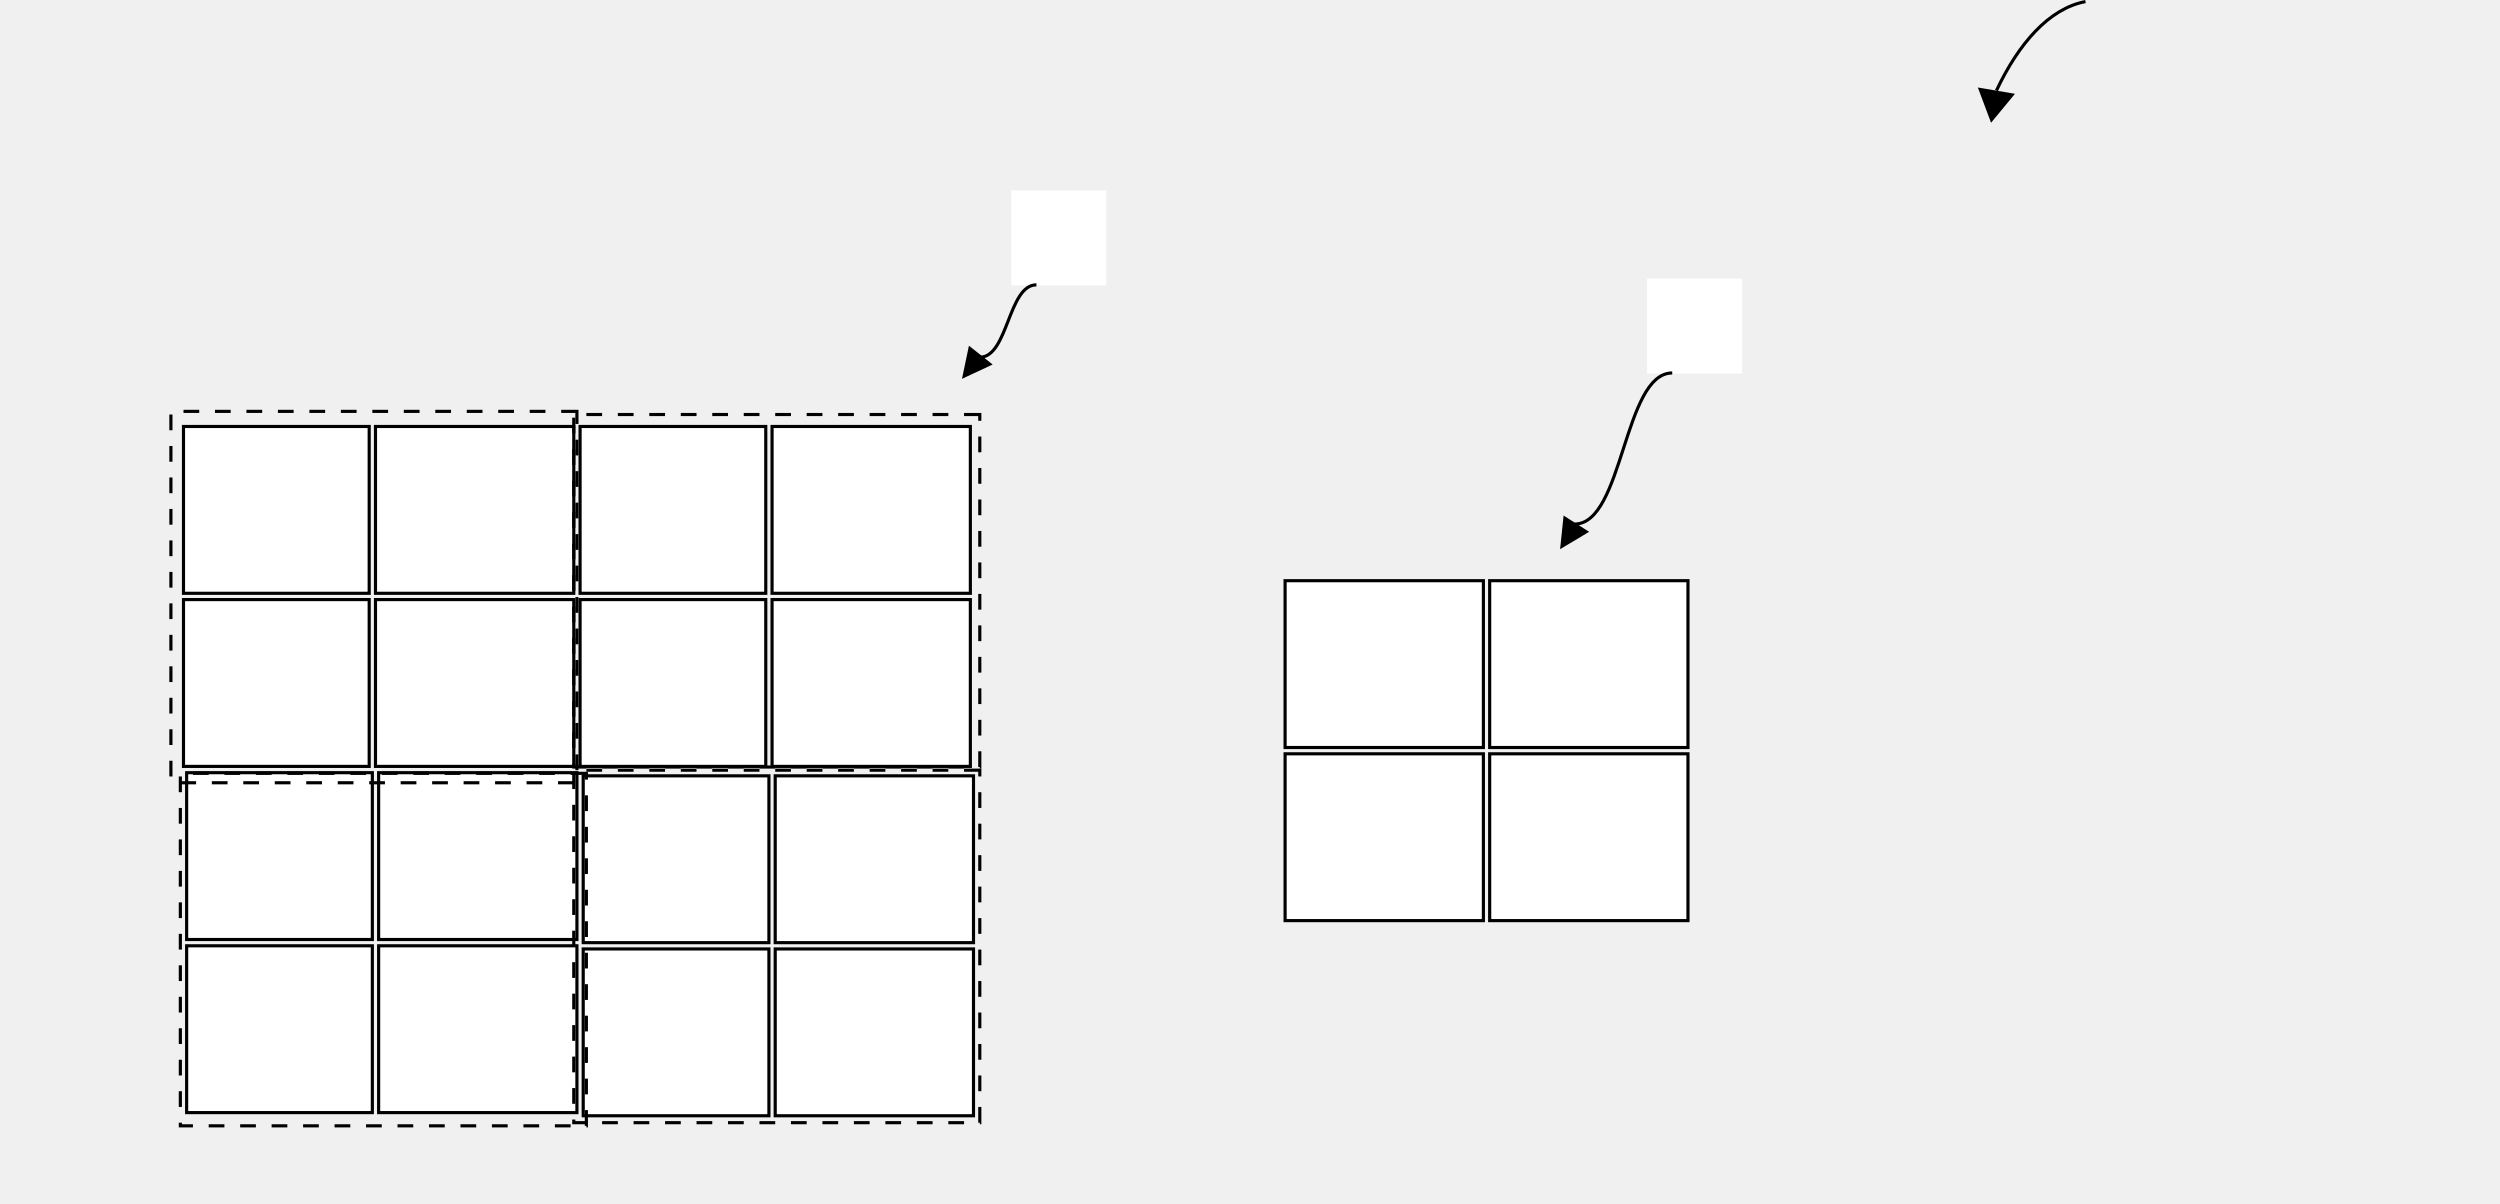
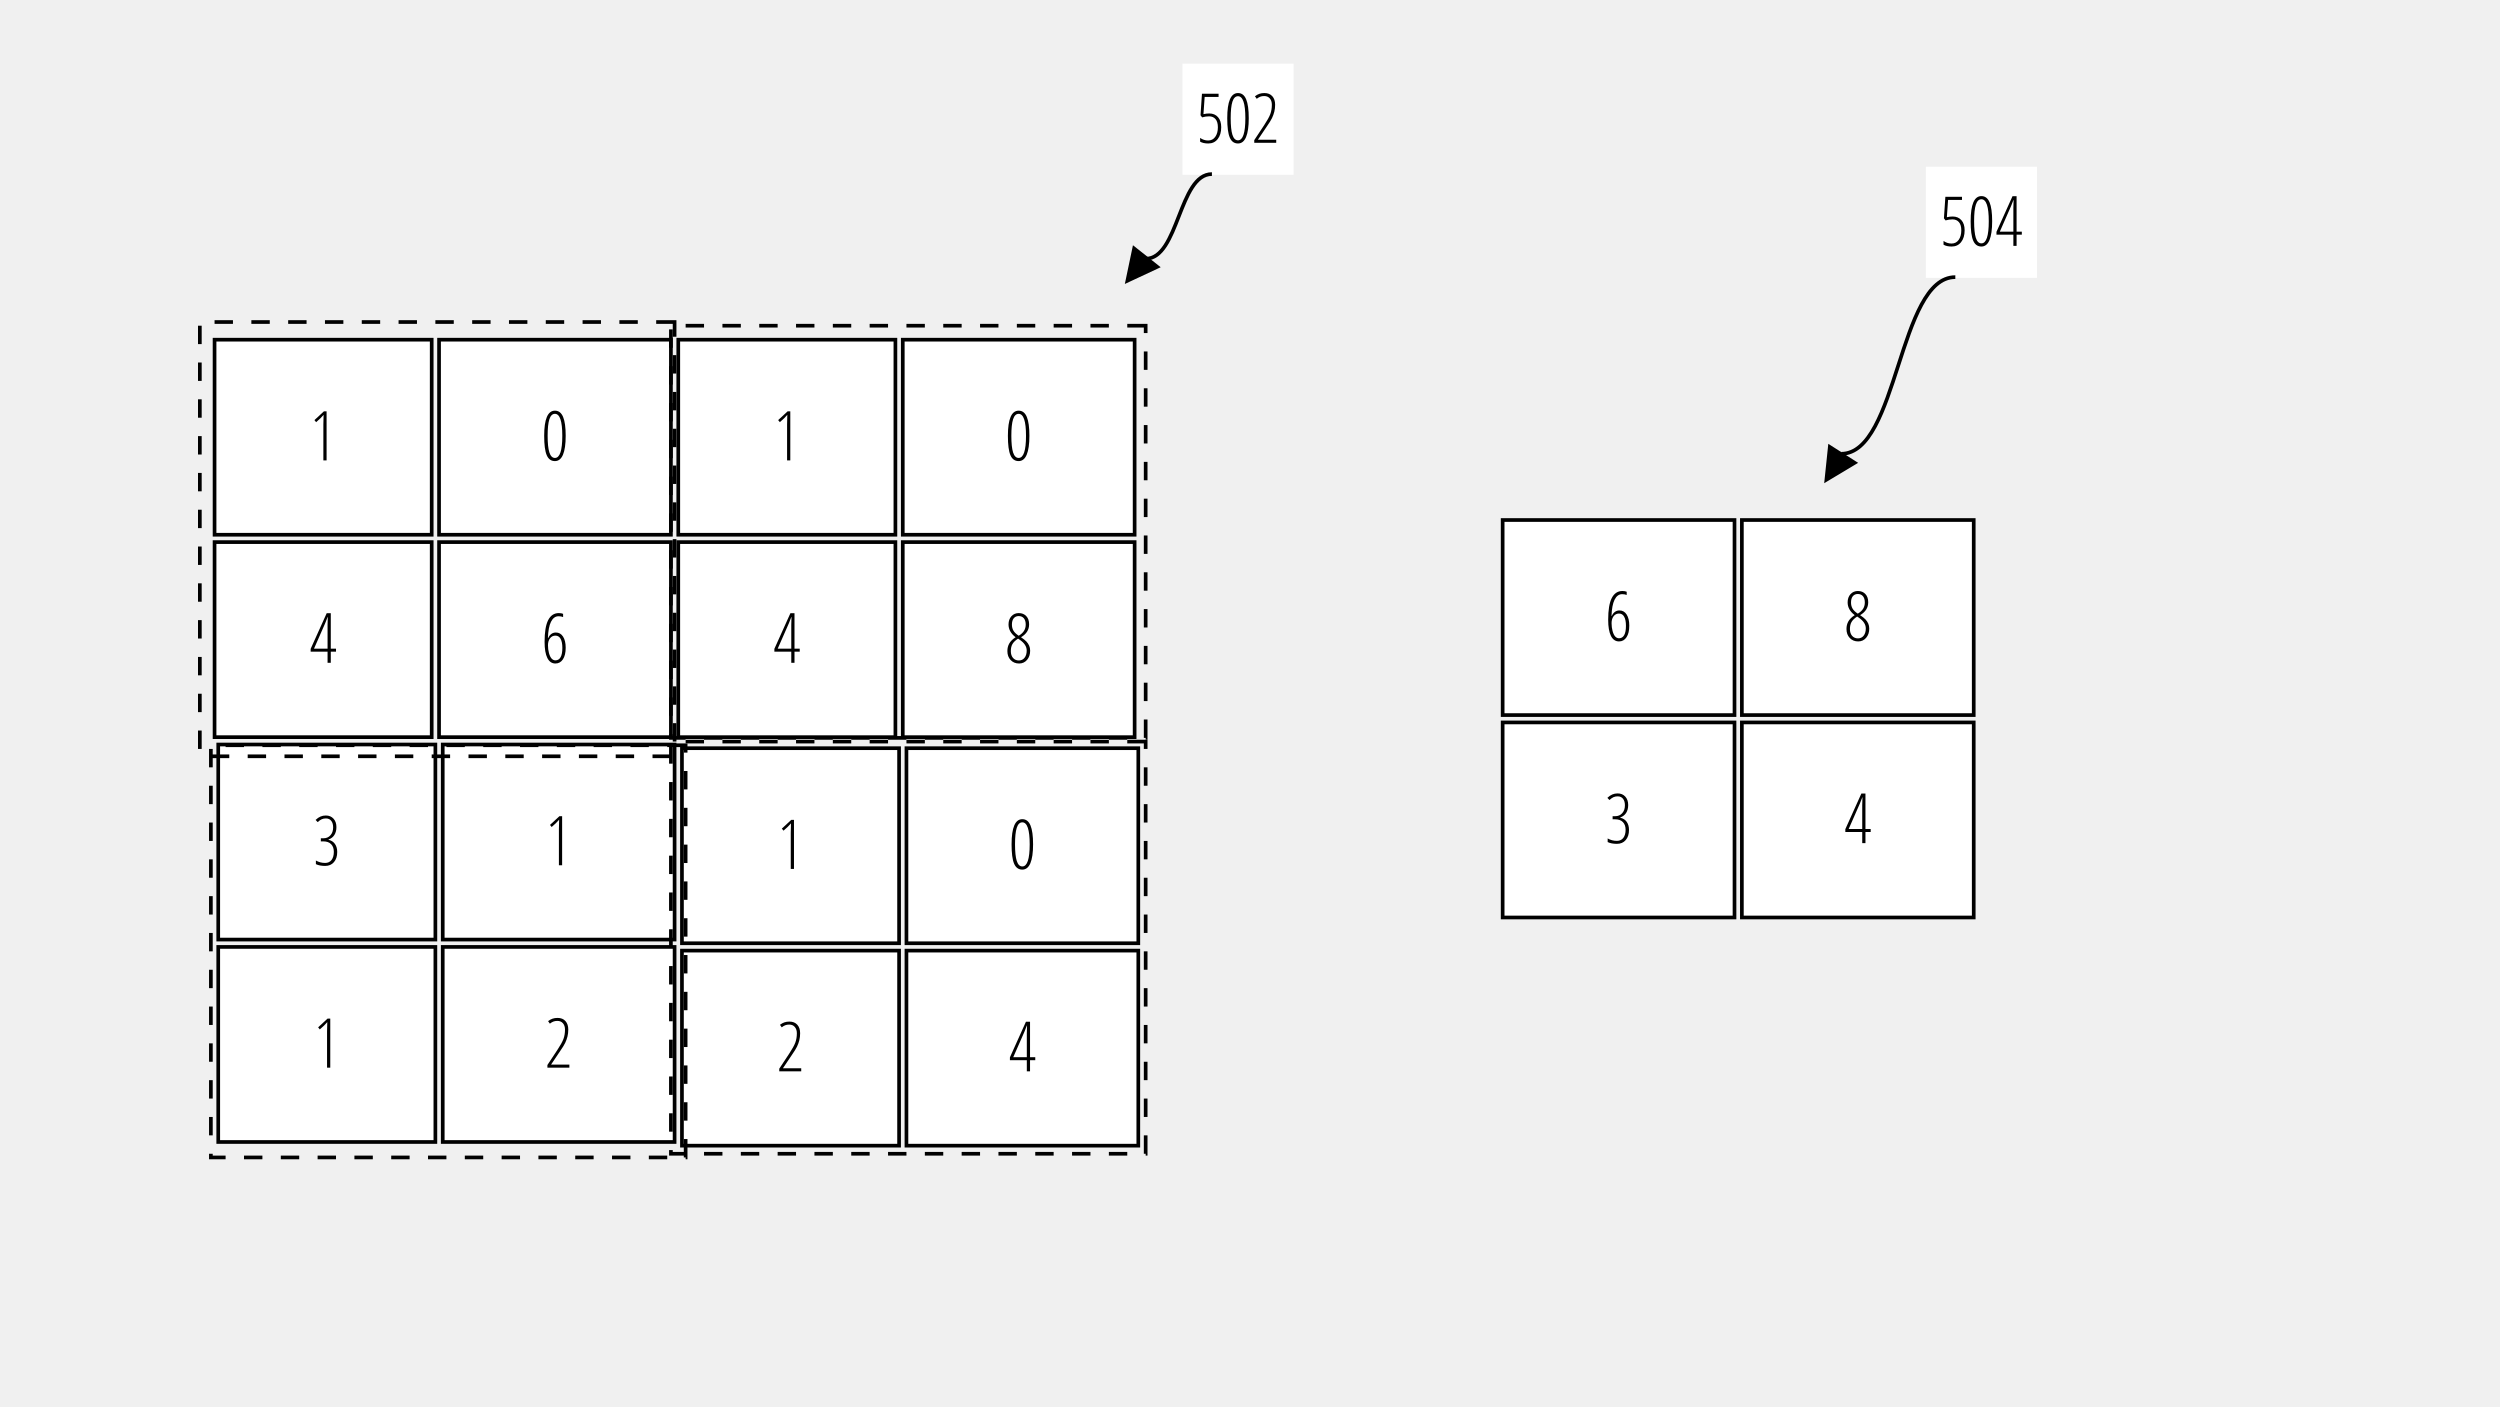
- <svg xmlns="http://www.w3.org/2000/svg" version="1.1" width="794.3" height="382.3" viewBox="125.7 24.5 794.3 382.3">
+ <svg xmlns="http://www.w3.org/2000/svg" version="1.1" width="679.3" height="382.3" viewBox="125.7 67.7 679.3 382.3">
  <g>
-     <g transform="translate(760,25)">
-       <polygon fill="#000000" points="0,0 4.2,11.2 11.8,2" transform="translate(-5.9,27.3)" />
-       <rect fill="none" width="1" height="1" transform="translate(33.3,-0.5)" />
-       <g>
-         <g>
-           <rect x="0" y="0" width="28.3" height="28.3" opacity="0" />
-           <path fill="none" stroke="#000000" stroke-width="1" d="M28.3,0C16.7,2.2,7,13.4,0,28.3" />
-         </g>
-       </g>
-       <rect stroke="none" stroke-width="0" fill="#FFFFFF" x="0" y="0" width="0" height="0" />
-       <path stroke="#000000" fill="none" />
-       <rect stroke-width="0" fill="none" width="1" height="1" transform="translate(33.3,-0.5)" />
-       <path stroke="#000000" fill="none" transform="translate(33.3,-0.5)" />
-     </g>
    <g transform="translate(184,160)">
      <g>
        <g>
          <path d="M59,0H0v53h59V0L59,0z" stroke="#000000" stroke-dasharray="none" fill="#FFFFFF" />
          <rect x="2.6" y="2.4" width="53.8" height="48.2" fill="none" />
          <circle fill="none" cx="29.5" cy="0" r="0.1" />
          <circle fill="none" cx="44.1" cy="0" r="0.1" />
          <circle fill="none" cx="59" cy="13.4" r="0.1" />
          <circle fill="none" cx="59" cy="26.5" r="0.1" />
          <circle fill="none" cx="59" cy="39.6" r="0.1" />
          <circle fill="none" cx="44.1" cy="53" r="0.1" />
          <circle fill="none" cx="29.5" cy="53" r="0.1" />
          <circle fill="none" cx="14.9" cy="53" r="0.1" />
          <circle fill="none" cx="0" cy="39.6" r="0.1" />
          <circle fill="none" cx="0" cy="26.5" r="0.1" />
          <circle fill="none" cx="0" cy="13.4" r="0.1" />
          <circle fill="none" cx="14.9" cy="0" r="0.1" />
        </g>
      </g>
      <rect stroke="none" stroke-width="0" fill="#FFFFFF" x="0" y="0" width="0" height="0" transform="translate(58.9,26.4)" />
      <path stroke="#000000" fill="none" d="" />
+       <text font-family="OpenSansCondensedLight" font-size="14pt" fill="black" transform="translate(58.9,26.4)" />
      <rect stroke-width="0" fill="none" width="53.8" height="48.2" transform="translate(2.6,2.4)" />
+       <text font-family="OpenSansCondensedLight" font-size="14pt" fill="black" transform="translate(2.6,2.4)" text-anchor="middle">
+         <tspan x="26.9" y="30.4">1</tspan>
+       </text>
      <path stroke="#000000" fill="none" transform="translate(2.6,2.4)" d="M 0 0" />
    </g>
    <g transform="translate(245,160)">
      <g>
        <g>
          <path d="M63,0H0v53h63V0L63,0z" stroke="#000000" stroke-dasharray="none" fill="#FFFFFF" />
          <rect x="2.8" y="2.4" width="57.5" height="48.2" fill="none" />
          <circle fill="none" cx="31.5" cy="0" r="0.1" />
          <circle fill="none" cx="47.1" cy="0" r="0.1" />
          <circle fill="none" cx="63" cy="13.4" r="0.1" />
          <circle fill="none" cx="63" cy="26.5" r="0.1" />
          <circle fill="none" cx="63" cy="39.6" r="0.1" />
          <circle fill="none" cx="47.1" cy="53" r="0.1" />
          <circle fill="none" cx="31.5" cy="53" r="0.1" />
          <circle fill="none" cx="15.9" cy="53" r="0.1" />
          <circle fill="none" cx="0" cy="39.6" r="0.1" />
          <circle fill="none" cx="0" cy="26.5" r="0.1" />
          <circle fill="none" cx="0" cy="13.4" r="0.1" />
          <circle fill="none" cx="15.9" cy="0" r="0.1" />
        </g>
      </g>
      <rect stroke="none" stroke-width="0" fill="#FFFFFF" x="0" y="0" width="0" height="0" transform="translate(62.9,26.4)" />
      <path stroke="#000000" fill="none" d="" />
-       <rect stroke-width="0" fill="none" width="57.5" height="48.2" transform="translate(2.8,2.4)" />
+       <text font-family="OpenSansCondensedLight" font-size="14pt" fill="black" transform="translate(62.9,26.4)" />
+       <rect stroke-width="0" fill="none" width="57.5" height="48.2" transform="translate(2.8,2.4)" />
+       <text font-family="OpenSansCondensedLight" font-size="14pt" fill="black" transform="translate(2.8,2.4)" text-anchor="middle">
+         <tspan x="28.7" y="30.4">0</tspan>
+       </text>
      <path stroke="#000000" fill="none" transform="translate(2.8,2.4)" d="M 0 0" />
    </g>
    <g transform="translate(184,215)">
      <g>
        <g>
          <path d="M59,0H0v53h59V0L59,0z" stroke="#000000" stroke-dasharray="none" fill="#FFFFFF" />
          <rect x="2.6" y="2.4" width="53.8" height="48.2" fill="none" />
          <circle fill="none" cx="29.5" cy="0" r="0.1" />
          <circle fill="none" cx="44.1" cy="0" r="0.1" />
          <circle fill="none" cx="59" cy="13.4" r="0.1" />
          <circle fill="none" cx="59" cy="26.5" r="0.1" />
          <circle fill="none" cx="59" cy="39.6" r="0.1" />
          <circle fill="none" cx="44.1" cy="53" r="0.1" />
          <circle fill="none" cx="29.5" cy="53" r="0.1" />
          <circle fill="none" cx="14.9" cy="53" r="0.1" />
          <circle fill="none" cx="0" cy="39.6" r="0.1" />
          <circle fill="none" cx="0" cy="26.5" r="0.1" />
          <circle fill="none" cx="0" cy="13.4" r="0.1" />
          <circle fill="none" cx="14.9" cy="0" r="0.1" />
        </g>
      </g>
      <rect stroke="none" stroke-width="0" fill="#FFFFFF" x="0" y="0" width="0" height="0" transform="translate(58.9,26.4)" />
      <path stroke="#000000" fill="none" d="" />
+       <text font-family="OpenSansCondensedLight" font-size="14pt" fill="black" transform="translate(58.9,26.4)" />
      <rect stroke-width="0" fill="none" width="53.8" height="48.2" transform="translate(2.6,2.4)" />
+       <text font-family="OpenSansCondensedLight" font-size="14pt" fill="black" transform="translate(2.6,2.4)" text-anchor="middle">
+         <tspan x="26.9" y="30.4">4</tspan>
+       </text>
      <path stroke="#000000" fill="none" transform="translate(2.6,2.4)" d="M 0 0" />
    </g>
    <g transform="translate(310,160)">
      <g>
        <g>
          <path d="M59,0H0v53h59V0L59,0z" stroke="#000000" stroke-dasharray="none" fill="#FFFFFF" />
          <rect x="2.6" y="2.4" width="53.8" height="48.2" fill="none" />
          <circle fill="none" cx="29.5" cy="0" r="0.1" />
          <circle fill="none" cx="44.1" cy="0" r="0.1" />
          <circle fill="none" cx="59" cy="13.4" r="0.1" />
          <circle fill="none" cx="59" cy="26.5" r="0.1" />
          <circle fill="none" cx="59" cy="39.6" r="0.1" />
          <circle fill="none" cx="44.1" cy="53" r="0.1" />
          <circle fill="none" cx="29.5" cy="53" r="0.1" />
          <circle fill="none" cx="14.9" cy="53" r="0.1" />
          <circle fill="none" cx="0" cy="39.6" r="0.1" />
          <circle fill="none" cx="0" cy="26.5" r="0.1" />
          <circle fill="none" cx="0" cy="13.4" r="0.1" />
          <circle fill="none" cx="14.9" cy="0" r="0.1" />
        </g>
      </g>
      <rect stroke="none" stroke-width="0" fill="#FFFFFF" x="0" y="0" width="0" height="0" transform="translate(58.9,26.4)" />
      <path stroke="#000000" fill="none" d="" />
+       <text font-family="OpenSansCondensedLight" font-size="14pt" fill="black" transform="translate(58.9,26.4)" />
      <rect stroke-width="0" fill="none" width="53.8" height="48.2" transform="translate(2.6,2.4)" />
+       <text font-family="OpenSansCondensedLight" font-size="14pt" fill="black" transform="translate(2.6,2.4)" text-anchor="middle">
+         <tspan x="26.9" y="30.4">1</tspan>
+       </text>
      <path stroke="#000000" fill="none" transform="translate(2.6,2.4)" d="M 0 0" />
    </g>
    <g transform="translate(185,270)">
      <g>
        <g>
          <path d="M59,0H0v53h59V0L59,0z" stroke="#000000" stroke-dasharray="none" fill="#FFFFFF" />
          <rect x="2.6" y="2.4" width="53.8" height="48.2" fill="none" />
          <circle fill="none" cx="29.5" cy="0" r="0.1" />
          <circle fill="none" cx="44.1" cy="0" r="0.1" />
          <circle fill="none" cx="59" cy="13.4" r="0.1" />
          <circle fill="none" cx="59" cy="26.5" r="0.1" />
          <circle fill="none" cx="59" cy="39.6" r="0.1" />
          <circle fill="none" cx="44.1" cy="53" r="0.1" />
          <circle fill="none" cx="29.5" cy="53" r="0.1" />
          <circle fill="none" cx="14.9" cy="53" r="0.1" />
          <circle fill="none" cx="0" cy="39.6" r="0.1" />
          <circle fill="none" cx="0" cy="26.5" r="0.1" />
          <circle fill="none" cx="0" cy="13.4" r="0.1" />
          <circle fill="none" cx="14.9" cy="0" r="0.1" />
        </g>
      </g>
      <rect stroke="none" stroke-width="0" fill="#FFFFFF" x="0" y="0" width="0" height="0" transform="translate(58.9,26.4)" />
      <path stroke="#000000" fill="none" d="" />
+       <text font-family="OpenSansCondensedLight" font-size="14pt" fill="black" transform="translate(58.9,26.4)" />
      <rect stroke-width="0" fill="none" width="53.8" height="48.2" transform="translate(2.6,2.4)" />
+       <text font-family="OpenSansCondensedLight" font-size="14pt" fill="black" transform="translate(2.6,2.4)" text-anchor="middle">
+         <tspan x="26.9" y="30.4">3</tspan>
+       </text>
      <path stroke="#000000" fill="none" transform="translate(2.6,2.4)" d="M 0 0" />
    </g>
    <g transform="translate(311,271)">
      <g>
        <g>
          <path d="M59,0H0v53h59V0L59,0z" stroke="#000000" stroke-dasharray="none" fill="#FFFFFF" />
          <rect x="2.6" y="2.4" width="53.8" height="48.2" fill="none" />
          <circle fill="none" cx="29.5" cy="0" r="0.1" />
          <circle fill="none" cx="44.1" cy="0" r="0.1" />
          <circle fill="none" cx="59" cy="13.4" r="0.1" />
          <circle fill="none" cx="59" cy="26.5" r="0.1" />
          <circle fill="none" cx="59" cy="39.6" r="0.1" />
          <circle fill="none" cx="44.1" cy="53" r="0.1" />
          <circle fill="none" cx="29.5" cy="53" r="0.1" />
          <circle fill="none" cx="14.9" cy="53" r="0.1" />
          <circle fill="none" cx="0" cy="39.6" r="0.1" />
          <circle fill="none" cx="0" cy="26.5" r="0.1" />
          <circle fill="none" cx="0" cy="13.4" r="0.1" />
          <circle fill="none" cx="14.9" cy="0" r="0.1" />
        </g>
      </g>
      <rect stroke="none" stroke-width="0" fill="#FFFFFF" x="0" y="0" width="0" height="0" transform="translate(58.9,26.4)" />
      <path stroke="#000000" fill="none" d="" />
+       <text font-family="OpenSansCondensedLight" font-size="14pt" fill="black" transform="translate(58.9,26.4)" />
      <rect stroke-width="0" fill="none" width="53.8" height="48.2" transform="translate(2.6,2.4)" />
+       <text font-family="OpenSansCondensedLight" font-size="14pt" fill="black" transform="translate(2.6,2.4)" text-anchor="middle">
+         <tspan x="26.9" y="30.4">1</tspan>
+       </text>
      <path stroke="#000000" fill="none" transform="translate(2.6,2.4)" d="M 0 0" />
    </g>
    <g transform="translate(245,215)">
      <g>
        <g>
          <path d="M63,0H0v53h63V0L63,0z" stroke="#000000" stroke-dasharray="none" fill="#FFFFFF" />
          <rect x="2.8" y="2.4" width="57.5" height="48.2" fill="none" />
          <circle fill="none" cx="31.5" cy="0" r="0.1" />
          <circle fill="none" cx="47.1" cy="0" r="0.1" />
          <circle fill="none" cx="63" cy="13.4" r="0.1" />
          <circle fill="none" cx="63" cy="26.5" r="0.1" />
          <circle fill="none" cx="63" cy="39.6" r="0.1" />
          <circle fill="none" cx="47.1" cy="53" r="0.1" />
          <circle fill="none" cx="31.5" cy="53" r="0.1" />
          <circle fill="none" cx="15.9" cy="53" r="0.1" />
          <circle fill="none" cx="0" cy="39.6" r="0.1" />
          <circle fill="none" cx="0" cy="26.5" r="0.1" />
          <circle fill="none" cx="0" cy="13.4" r="0.1" />
          <circle fill="none" cx="15.9" cy="0" r="0.1" />
        </g>
      </g>
      <rect stroke="none" stroke-width="0" fill="#FFFFFF" x="0" y="0" width="0" height="0" transform="translate(62.9,26.4)" />
      <path stroke="#000000" fill="none" d="" />
-       <rect stroke-width="0" fill="none" width="57.5" height="48.2" transform="translate(2.8,2.4)" />
+       <text font-family="OpenSansCondensedLight" font-size="14pt" fill="black" transform="translate(62.9,26.4)" />
+       <rect stroke-width="0" fill="none" width="57.5" height="48.2" transform="translate(2.8,2.4)" />
+       <text font-family="OpenSansCondensedLight" font-size="14pt" fill="black" transform="translate(2.8,2.4)" text-anchor="middle">
+         <tspan x="28.7" y="30.4">6</tspan>
+       </text>
      <path stroke="#000000" fill="none" transform="translate(2.8,2.4)" d="M 0 0" />
    </g>
    <g transform="translate(310,215)">
      <g>
        <g>
          <path d="M59,0H0v53h59V0L59,0z" stroke="#000000" stroke-dasharray="none" fill="#FFFFFF" />
          <rect x="2.6" y="2.4" width="53.8" height="48.2" fill="none" />
          <circle fill="none" cx="29.5" cy="0" r="0.1" />
          <circle fill="none" cx="44.1" cy="0" r="0.1" />
          <circle fill="none" cx="59" cy="13.4" r="0.1" />
          <circle fill="none" cx="59" cy="26.5" r="0.1" />
          <circle fill="none" cx="59" cy="39.6" r="0.1" />
          <circle fill="none" cx="44.1" cy="53" r="0.1" />
          <circle fill="none" cx="29.5" cy="53" r="0.1" />
          <circle fill="none" cx="14.9" cy="53" r="0.1" />
          <circle fill="none" cx="0" cy="39.6" r="0.1" />
          <circle fill="none" cx="0" cy="26.5" r="0.1" />
          <circle fill="none" cx="0" cy="13.4" r="0.1" />
          <circle fill="none" cx="14.9" cy="0" r="0.1" />
        </g>
      </g>
      <rect stroke="none" stroke-width="0" fill="#FFFFFF" x="0" y="0" width="0" height="0" transform="translate(58.9,26.4)" />
      <path stroke="#000000" fill="none" d="" />
+       <text font-family="OpenSansCondensedLight" font-size="14pt" fill="black" transform="translate(58.9,26.4)" />
      <rect stroke-width="0" fill="none" width="53.8" height="48.2" transform="translate(2.6,2.4)" />
+       <text font-family="OpenSansCondensedLight" font-size="14pt" fill="black" transform="translate(2.6,2.4)" text-anchor="middle">
+         <tspan x="26.9" y="30.4">4</tspan>
+       </text>
      <path stroke="#000000" fill="none" transform="translate(2.6,2.4)" d="M 0 0" />
    </g>
    <g transform="translate(371,160)">
      <g>
        <g>
          <path d="M63,0H0v53h63V0L63,0z" stroke="#000000" stroke-dasharray="none" fill="#FFFFFF" />
          <rect x="2.8" y="2.4" width="57.5" height="48.2" fill="none" />
          <circle fill="none" cx="31.5" cy="0" r="0.1" />
          <circle fill="none" cx="47.1" cy="0" r="0.1" />
          <circle fill="none" cx="63" cy="13.4" r="0.1" />
          <circle fill="none" cx="63" cy="26.5" r="0.1" />
          <circle fill="none" cx="63" cy="39.6" r="0.1" />
          <circle fill="none" cx="47.1" cy="53" r="0.1" />
          <circle fill="none" cx="31.5" cy="53" r="0.1" />
          <circle fill="none" cx="15.9" cy="53" r="0.1" />
          <circle fill="none" cx="0" cy="39.6" r="0.1" />
          <circle fill="none" cx="0" cy="26.5" r="0.1" />
          <circle fill="none" cx="0" cy="13.4" r="0.1" />
          <circle fill="none" cx="15.9" cy="0" r="0.1" />
        </g>
      </g>
      <rect stroke="none" stroke-width="0" fill="#FFFFFF" x="0" y="0" width="0" height="0" transform="translate(62.9,26.4)" />
      <path stroke="#000000" fill="none" d="" />
-       <rect stroke-width="0" fill="none" width="57.5" height="48.2" transform="translate(2.8,2.4)" />
+       <text font-family="OpenSansCondensedLight" font-size="14pt" fill="black" transform="translate(62.9,26.4)" />
+       <rect stroke-width="0" fill="none" width="57.5" height="48.2" transform="translate(2.8,2.4)" />
+       <text font-family="OpenSansCondensedLight" font-size="14pt" fill="black" transform="translate(2.8,2.4)" text-anchor="middle">
+         <tspan x="28.7" y="30.4">0</tspan>
+       </text>
      <path stroke="#000000" fill="none" transform="translate(2.8,2.4)" d="M 0 0" />
    </g>
    <g transform="translate(185,325)">
      <g>
        <g>
          <path d="M59,0H0v53h59V0L59,0z" stroke="#000000" stroke-dasharray="none" fill="#FFFFFF" />
          <rect x="2.6" y="2.4" width="53.8" height="48.2" fill="none" />
          <circle fill="none" cx="29.5" cy="0" r="0.1" />
          <circle fill="none" cx="44.1" cy="0" r="0.1" />
          <circle fill="none" cx="59" cy="13.4" r="0.1" />
          <circle fill="none" cx="59" cy="26.5" r="0.1" />
          <circle fill="none" cx="59" cy="39.6" r="0.1" />
          <circle fill="none" cx="44.1" cy="53" r="0.1" />
          <circle fill="none" cx="29.5" cy="53" r="0.1" />
          <circle fill="none" cx="14.9" cy="53" r="0.1" />
          <circle fill="none" cx="0" cy="39.6" r="0.1" />
          <circle fill="none" cx="0" cy="26.5" r="0.1" />
          <circle fill="none" cx="0" cy="13.4" r="0.1" />
          <circle fill="none" cx="14.9" cy="0" r="0.1" />
        </g>
      </g>
      <rect stroke="none" stroke-width="0" fill="#FFFFFF" x="0" y="0" width="0" height="0" transform="translate(58.9,26.4)" />
      <path stroke="#000000" fill="none" d="" />
+       <text font-family="OpenSansCondensedLight" font-size="14pt" fill="black" transform="translate(58.9,26.4)" />
      <rect stroke-width="0" fill="none" width="53.8" height="48.2" transform="translate(2.6,2.4)" />
+       <text font-family="OpenSansCondensedLight" font-size="14pt" fill="black" transform="translate(2.6,2.4)" text-anchor="middle">
+         <tspan x="26.9" y="30.4">1</tspan>
+       </text>
      <path stroke="#000000" fill="none" transform="translate(2.6,2.4)" d="M 0 0" />
    </g>
    <g transform="translate(246,270)">
      <g>
        <g>
          <path d="M63,0H0v53h63V0L63,0z" stroke="#000000" stroke-dasharray="none" fill="#FFFFFF" />
          <rect x="2.8" y="2.4" width="57.5" height="48.2" fill="none" />
          <circle fill="none" cx="31.5" cy="0" r="0.1" />
          <circle fill="none" cx="47.1" cy="0" r="0.1" />
          <circle fill="none" cx="63" cy="13.4" r="0.1" />
          <circle fill="none" cx="63" cy="26.5" r="0.1" />
          <circle fill="none" cx="63" cy="39.6" r="0.1" />
          <circle fill="none" cx="47.1" cy="53" r="0.1" />
          <circle fill="none" cx="31.5" cy="53" r="0.1" />
          <circle fill="none" cx="15.9" cy="53" r="0.1" />
          <circle fill="none" cx="0" cy="39.6" r="0.1" />
          <circle fill="none" cx="0" cy="26.5" r="0.1" />
          <circle fill="none" cx="0" cy="13.4" r="0.1" />
          <circle fill="none" cx="15.9" cy="0" r="0.1" />
        </g>
      </g>
      <rect stroke="none" stroke-width="0" fill="#FFFFFF" x="0" y="0" width="0" height="0" transform="translate(62.9,26.4)" />
      <path stroke="#000000" fill="none" d="" />
-       <rect stroke-width="0" fill="none" width="57.5" height="48.2" transform="translate(2.8,2.4)" />
+       <text font-family="OpenSansCondensedLight" font-size="14pt" fill="black" transform="translate(62.9,26.4)" />
+       <rect stroke-width="0" fill="none" width="57.5" height="48.2" transform="translate(2.8,2.4)" />
+       <text font-family="OpenSansCondensedLight" font-size="14pt" fill="black" transform="translate(2.8,2.4)" text-anchor="middle">
+         <tspan x="28.7" y="30.4">1</tspan>
+       </text>
      <path stroke="#000000" fill="none" transform="translate(2.8,2.4)" d="M 0 0" />
    </g>
    <g transform="translate(311,326)">
      <g>
        <g>
          <path d="M59,0H0v53h59V0L59,0z" stroke="#000000" stroke-dasharray="none" fill="#FFFFFF" />
          <rect x="2.6" y="2.4" width="53.8" height="48.2" fill="none" />
          <circle fill="none" cx="29.5" cy="0" r="0.1" />
          <circle fill="none" cx="44.1" cy="0" r="0.1" />
          <circle fill="none" cx="59" cy="13.4" r="0.1" />
          <circle fill="none" cx="59" cy="26.5" r="0.1" />
          <circle fill="none" cx="59" cy="39.6" r="0.1" />
          <circle fill="none" cx="44.1" cy="53" r="0.1" />
          <circle fill="none" cx="29.5" cy="53" r="0.1" />
          <circle fill="none" cx="14.9" cy="53" r="0.1" />
          <circle fill="none" cx="0" cy="39.6" r="0.1" />
          <circle fill="none" cx="0" cy="26.5" r="0.1" />
          <circle fill="none" cx="0" cy="13.4" r="0.1" />
          <circle fill="none" cx="14.9" cy="0" r="0.1" />
        </g>
      </g>
      <rect stroke="none" stroke-width="0" fill="#FFFFFF" x="0" y="0" width="0" height="0" transform="translate(58.9,26.4)" />
      <path stroke="#000000" fill="none" d="" />
+       <text font-family="OpenSansCondensedLight" font-size="14pt" fill="black" transform="translate(58.9,26.4)" />
      <rect stroke-width="0" fill="none" width="53.8" height="48.2" transform="translate(2.6,2.4)" />
+       <text font-family="OpenSansCondensedLight" font-size="14pt" fill="black" transform="translate(2.6,2.4)" text-anchor="middle">
+         <tspan x="26.9" y="30.4">2</tspan>
+       </text>
      <path stroke="#000000" fill="none" transform="translate(2.6,2.4)" d="M 0 0" />
    </g>
    <g transform="translate(372,271)">
      <g>
        <g>
          <path d="M63,0H0v53h63V0L63,0z" stroke="#000000" stroke-dasharray="none" fill="#FFFFFF" />
          <rect x="2.8" y="2.4" width="57.5" height="48.2" fill="none" />
          <circle fill="none" cx="31.5" cy="0" r="0.1" />
          <circle fill="none" cx="47.1" cy="0" r="0.1" />
          <circle fill="none" cx="63" cy="13.4" r="0.1" />
          <circle fill="none" cx="63" cy="26.5" r="0.1" />
          <circle fill="none" cx="63" cy="39.6" r="0.1" />
          <circle fill="none" cx="47.1" cy="53" r="0.1" />
          <circle fill="none" cx="31.5" cy="53" r="0.1" />
          <circle fill="none" cx="15.9" cy="53" r="0.1" />
          <circle fill="none" cx="0" cy="39.6" r="0.1" />
          <circle fill="none" cx="0" cy="26.5" r="0.1" />
          <circle fill="none" cx="0" cy="13.4" r="0.1" />
          <circle fill="none" cx="15.9" cy="0" r="0.1" />
        </g>
      </g>
      <rect stroke="none" stroke-width="0" fill="#FFFFFF" x="0" y="0" width="0" height="0" transform="translate(62.9,26.4)" />
      <path stroke="#000000" fill="none" d="" />
-       <rect stroke-width="0" fill="none" width="57.5" height="48.2" transform="translate(2.8,2.4)" />
+       <text font-family="OpenSansCondensedLight" font-size="14pt" fill="black" transform="translate(62.9,26.4)" />
+       <rect stroke-width="0" fill="none" width="57.5" height="48.2" transform="translate(2.8,2.4)" />
+       <text font-family="OpenSansCondensedLight" font-size="14pt" fill="black" transform="translate(2.8,2.4)" text-anchor="middle">
+         <tspan x="28.7" y="30.4">0</tspan>
+       </text>
      <path stroke="#000000" fill="none" transform="translate(2.8,2.4)" d="M 0 0" />
    </g>
    <g transform="translate(371,215)">
      <g>
        <g>
          <path d="M63,0H0v53h63V0L63,0z" stroke="#000000" stroke-dasharray="none" fill="#FFFFFF" />
          <rect x="2.8" y="2.4" width="57.5" height="48.2" fill="none" />
          <circle fill="none" cx="31.5" cy="0" r="0.1" />
          <circle fill="none" cx="47.1" cy="0" r="0.1" />
          <circle fill="none" cx="63" cy="13.4" r="0.1" />
          <circle fill="none" cx="63" cy="26.5" r="0.1" />
          <circle fill="none" cx="63" cy="39.6" r="0.1" />
          <circle fill="none" cx="47.1" cy="53" r="0.1" />
          <circle fill="none" cx="31.5" cy="53" r="0.1" />
          <circle fill="none" cx="15.9" cy="53" r="0.1" />
          <circle fill="none" cx="0" cy="39.6" r="0.1" />
          <circle fill="none" cx="0" cy="26.5" r="0.1" />
          <circle fill="none" cx="0" cy="13.4" r="0.1" />
          <circle fill="none" cx="15.9" cy="0" r="0.1" />
        </g>
      </g>
      <rect stroke="none" stroke-width="0" fill="#FFFFFF" x="0" y="0" width="0" height="0" transform="translate(62.9,26.4)" />
      <path stroke="#000000" fill="none" d="" />
-       <rect stroke-width="0" fill="none" width="57.5" height="48.2" transform="translate(2.8,2.4)" />
+       <text font-family="OpenSansCondensedLight" font-size="14pt" fill="black" transform="translate(62.9,26.4)" />
+       <rect stroke-width="0" fill="none" width="57.5" height="48.2" transform="translate(2.8,2.4)" />
+       <text font-family="OpenSansCondensedLight" font-size="14pt" fill="black" transform="translate(2.8,2.4)" text-anchor="middle">
+         <tspan x="28.7" y="30.4">8</tspan>
+       </text>
      <path stroke="#000000" fill="none" transform="translate(2.8,2.4)" d="M 0 0" />
    </g>
    <g transform="translate(246,325)">
      <g>
        <g>
          <path d="M63,0H0v53h63V0L63,0z" stroke="#000000" stroke-dasharray="none" fill="#FFFFFF" />
          <rect x="2.8" y="2.4" width="57.5" height="48.2" fill="none" />
          <circle fill="none" cx="31.5" cy="0" r="0.1" />
          <circle fill="none" cx="47.1" cy="0" r="0.1" />
          <circle fill="none" cx="63" cy="13.4" r="0.1" />
          <circle fill="none" cx="63" cy="26.5" r="0.1" />
          <circle fill="none" cx="63" cy="39.6" r="0.1" />
          <circle fill="none" cx="47.1" cy="53" r="0.1" />
          <circle fill="none" cx="31.5" cy="53" r="0.1" />
          <circle fill="none" cx="15.9" cy="53" r="0.1" />
          <circle fill="none" cx="0" cy="39.6" r="0.1" />
          <circle fill="none" cx="0" cy="26.5" r="0.1" />
          <circle fill="none" cx="0" cy="13.4" r="0.1" />
          <circle fill="none" cx="15.9" cy="0" r="0.1" />
        </g>
      </g>
      <rect stroke="none" stroke-width="0" fill="#FFFFFF" x="0" y="0" width="0" height="0" transform="translate(62.9,26.4)" />
      <path stroke="#000000" fill="none" d="" />
-       <rect stroke-width="0" fill="none" width="57.5" height="48.2" transform="translate(2.8,2.4)" />
+       <text font-family="OpenSansCondensedLight" font-size="14pt" fill="black" transform="translate(62.9,26.4)" />
+       <rect stroke-width="0" fill="none" width="57.5" height="48.2" transform="translate(2.8,2.4)" />
+       <text font-family="OpenSansCondensedLight" font-size="14pt" fill="black" transform="translate(2.8,2.4)" text-anchor="middle">
+         <tspan x="28.7" y="30.4">2</tspan>
+       </text>
      <path stroke="#000000" fill="none" transform="translate(2.8,2.4)" d="M 0 0" />
    </g>
    <g transform="translate(372,326)">
      <g>
        <g>
          <path d="M63,0H0v53h63V0L63,0z" stroke="#000000" stroke-dasharray="none" fill="#FFFFFF" />
          <rect x="2.8" y="2.4" width="57.5" height="48.2" fill="none" />
          <circle fill="none" cx="31.5" cy="0" r="0.1" />
          <circle fill="none" cx="47.1" cy="0" r="0.1" />
          <circle fill="none" cx="63" cy="13.4" r="0.1" />
          <circle fill="none" cx="63" cy="26.5" r="0.1" />
          <circle fill="none" cx="63" cy="39.6" r="0.1" />
          <circle fill="none" cx="47.1" cy="53" r="0.1" />
          <circle fill="none" cx="31.5" cy="53" r="0.1" />
          <circle fill="none" cx="15.9" cy="53" r="0.1" />
          <circle fill="none" cx="0" cy="39.6" r="0.1" />
          <circle fill="none" cx="0" cy="26.5" r="0.1" />
          <circle fill="none" cx="0" cy="13.4" r="0.1" />
          <circle fill="none" cx="15.9" cy="0" r="0.1" />
        </g>
      </g>
      <rect stroke="none" stroke-width="0" fill="#FFFFFF" x="0" y="0" width="0" height="0" transform="translate(62.9,26.4)" />
      <path stroke="#000000" fill="none" d="" />
-       <rect stroke-width="0" fill="none" width="57.5" height="48.2" transform="translate(2.8,2.4)" />
+       <text font-family="OpenSansCondensedLight" font-size="14pt" fill="black" transform="translate(62.9,26.4)" />
+       <rect stroke-width="0" fill="none" width="57.5" height="48.2" transform="translate(2.8,2.4)" />
+       <text font-family="OpenSansCondensedLight" font-size="14pt" fill="black" transform="translate(2.8,2.4)" text-anchor="middle">
+         <tspan x="28.7" y="30.4">4</tspan>
+       </text>
      <path stroke="#000000" fill="none" transform="translate(2.8,2.4)" d="M 0 0" />
    </g>
    <g transform="translate(534,209)">
      <g>
        <g>
          <path d="M63,0H0v53h63V0L63,0z" stroke="#000000" stroke-dasharray="none" fill="#FFFFFF" />
          <rect x="2.8" y="2.4" width="57.5" height="48.2" fill="none" />
          <circle fill="none" cx="31.5" cy="0" r="0.1" />
          <circle fill="none" cx="47.1" cy="0" r="0.1" />
          <circle fill="none" cx="63" cy="13.4" r="0.1" />
          <circle fill="none" cx="63" cy="26.5" r="0.1" />
          <circle fill="none" cx="63" cy="39.6" r="0.1" />
          <circle fill="none" cx="47.1" cy="53" r="0.1" />
          <circle fill="none" cx="31.5" cy="53" r="0.1" />
          <circle fill="none" cx="15.9" cy="53" r="0.1" />
          <circle fill="none" cx="0" cy="39.6" r="0.1" />
          <circle fill="none" cx="0" cy="26.5" r="0.1" />
          <circle fill="none" cx="0" cy="13.4" r="0.1" />
          <circle fill="none" cx="15.9" cy="0" r="0.1" />
        </g>
      </g>
      <rect stroke="none" stroke-width="0" fill="#FFFFFF" x="0" y="0" width="0" height="0" transform="translate(62.9,26.4)" />
      <path stroke="#000000" fill="none" d="" />
-       <rect stroke-width="0" fill="none" width="57.5" height="48.2" transform="translate(2.8,2.4)" />
+       <text font-family="OpenSansCondensedLight" font-size="14pt" fill="black" transform="translate(62.9,26.4)" />
+       <rect stroke-width="0" fill="none" width="57.5" height="48.2" transform="translate(2.8,2.4)" />
+       <text font-family="OpenSansCondensedLight" font-size="14pt" fill="black" transform="translate(2.8,2.4)" text-anchor="middle">
+         <tspan x="28.7" y="30.4">6</tspan>
+       </text>
      <path stroke="#000000" fill="none" transform="translate(2.8,2.4)" d="M 0 0" />
    </g>
    <g transform="translate(125.8,67.8)">
      <g>
        <g>
          <path d="M56.7,0H0v24.2h56.7V0L56.7,0z" fill="none" stroke="none" stroke-dasharray="none" />
          <rect x="2.5" y="1.1" width="51.7" height="22" fill="none" />
          <circle fill="none" cx="28.3" cy="0" r="0.1" />
          <circle fill="none" cx="42.4" cy="0" r="0.1" />
          <circle fill="none" cx="56.7" cy="6.1" r="0.1" />
          <circle fill="none" cx="56.7" cy="12.1" r="0.1" />
          <circle fill="none" cx="56.7" cy="18.1" r="0.1" />
          <circle fill="none" cx="42.4" cy="24.2" r="0.1" />
          <circle fill="none" cx="28.3" cy="24.2" r="0.1" />
          <circle fill="none" cx="14.3" cy="24.2" r="0.1" />
          <circle fill="none" cx="0" cy="18.1" r="0.1" />
          <circle fill="none" cx="0" cy="12.1" r="0.1" />
          <circle fill="none" cx="0" cy="6.1" r="0.1" />
          <circle fill="none" cx="14.3" cy="0" r="0.1" />
        </g>
      </g>
      <rect stroke="none" stroke-width="0" fill="#FFFFFF" x="0" y="0" width="0" height="0" transform="translate(56.6,12)" />
      <path stroke="#000000" fill="none" d="" />
+       <text font-family="OpenSansCondensedLight" font-size="14pt" fill="black" transform="translate(56.6,12)" />
      <rect stroke-width="0" fill="none" width="51.7" height="22" transform="translate(2.5,1.1)" />
+       <text font-family="OpenSansCondensedLight" font-size="14pt" fill="black" transform="translate(2.5,1.1)" text-anchor="middle">
+         <tspan x="25.9" y="17.3"> </tspan>
+       </text>
      <path stroke="#000000" fill="none" transform="translate(2.5,1.1)" d="M 0 0" />
    </g>
    <g transform="translate(599,209)">
      <g>
        <g>
          <path d="M63,0H0v53h63V0L63,0z" stroke="#000000" stroke-dasharray="none" fill="#FFFFFF" />
          <rect x="2.8" y="2.4" width="57.5" height="48.2" fill="none" />
          <circle fill="none" cx="31.5" cy="0" r="0.1" />
          <circle fill="none" cx="47.1" cy="0" r="0.1" />
          <circle fill="none" cx="63" cy="13.4" r="0.1" />
          <circle fill="none" cx="63" cy="26.5" r="0.1" />
          <circle fill="none" cx="63" cy="39.6" r="0.1" />
          <circle fill="none" cx="47.1" cy="53" r="0.1" />
          <circle fill="none" cx="31.5" cy="53" r="0.1" />
          <circle fill="none" cx="15.9" cy="53" r="0.1" />
          <circle fill="none" cx="0" cy="39.6" r="0.1" />
          <circle fill="none" cx="0" cy="26.5" r="0.1" />
          <circle fill="none" cx="0" cy="13.4" r="0.1" />
          <circle fill="none" cx="15.9" cy="0" r="0.1" />
        </g>
      </g>
      <rect stroke="none" stroke-width="0" fill="#FFFFFF" x="0" y="0" width="0" height="0" transform="translate(62.9,26.4)" />
      <path stroke="#000000" fill="none" d="" />
-       <rect stroke-width="0" fill="none" width="57.5" height="48.2" transform="translate(2.8,2.4)" />
+       <text font-family="OpenSansCondensedLight" font-size="14pt" fill="black" transform="translate(62.9,26.4)" />
+       <rect stroke-width="0" fill="none" width="57.5" height="48.2" transform="translate(2.8,2.4)" />
+       <text font-family="OpenSansCondensedLight" font-size="14pt" fill="black" transform="translate(2.8,2.4)" text-anchor="middle">
+         <tspan x="28.7" y="30.4">8</tspan>
+       </text>
      <path stroke="#000000" fill="none" transform="translate(2.8,2.4)" d="M 0 0" />
    </g>
    <g transform="translate(534,264)">
      <g>
        <g>
          <path d="M63,0H0v53h63V0L63,0z" stroke="#000000" stroke-dasharray="none" fill="#FFFFFF" />
          <rect x="2.8" y="2.4" width="57.5" height="48.2" fill="none" />
          <circle fill="none" cx="31.5" cy="0" r="0.1" />
          <circle fill="none" cx="47.1" cy="0" r="0.1" />
          <circle fill="none" cx="63" cy="13.4" r="0.1" />
          <circle fill="none" cx="63" cy="26.5" r="0.1" />
          <circle fill="none" cx="63" cy="39.6" r="0.1" />
          <circle fill="none" cx="47.1" cy="53" r="0.1" />
          <circle fill="none" cx="31.5" cy="53" r="0.1" />
          <circle fill="none" cx="15.9" cy="53" r="0.1" />
          <circle fill="none" cx="0" cy="39.6" r="0.1" />
          <circle fill="none" cx="0" cy="26.5" r="0.1" />
          <circle fill="none" cx="0" cy="13.4" r="0.1" />
          <circle fill="none" cx="15.9" cy="0" r="0.1" />
        </g>
      </g>
      <rect stroke="none" stroke-width="0" fill="#FFFFFF" x="0" y="0" width="0" height="0" transform="translate(62.9,26.4)" />
      <path stroke="#000000" fill="none" d="" />
-       <rect stroke-width="0" fill="none" width="57.5" height="48.2" transform="translate(2.8,2.4)" />
+       <text font-family="OpenSansCondensedLight" font-size="14pt" fill="black" transform="translate(62.9,26.4)" />
+       <rect stroke-width="0" fill="none" width="57.5" height="48.2" transform="translate(2.8,2.4)" />
+       <text font-family="OpenSansCondensedLight" font-size="14pt" fill="black" transform="translate(2.8,2.4)" text-anchor="middle">
+         <tspan x="28.7" y="30.4">3</tspan>
+       </text>
      <path stroke="#000000" fill="none" transform="translate(2.8,2.4)" d="M 0 0" />
    </g>
    <g transform="translate(180,155.2)">
      <g>
        <g>
          <path d="M129,0H0v118h129V0L129,0z" fill="none" stroke="#000000" stroke-dasharray="5,5" />
          <rect x="5.6" y="5.4" width="117.7" height="107.2" fill="none" />
          <circle fill="none" cx="64.5" cy="0" r="0.1" />
          <circle fill="none" cx="96.5" cy="0" r="0.1" />
          <circle fill="none" cx="129" cy="29.8" r="0.1" />
          <circle fill="none" cx="129" cy="59" r="0.1" />
          <circle fill="none" cx="129" cy="88.2" r="0.1" />
          <circle fill="none" cx="96.5" cy="118" r="0.1" />
          <circle fill="none" cx="64.5" cy="118" r="0.1" />
          <circle fill="none" cx="32.5" cy="118" r="0.1" />
          <circle fill="none" cx="0" cy="88.2" r="0.1" />
          <circle fill="none" cx="0" cy="59" r="0.1" />
          <circle fill="none" cx="0" cy="29.8" r="0.1" />
          <circle fill="none" cx="32.5" cy="0" r="0.1" />
        </g>
      </g>
      <rect stroke="none" stroke-width="0" fill="#FFFFFF" x="0" y="0" width="0" height="0" transform="translate(128.9,58.9)" />
      <path stroke="#000000" fill="none" d="" />
+       <text font-family="OpenSansCondensedLight" font-size="14pt" fill="black" transform="translate(128.9,58.9)" />
      <rect stroke-width="0" fill="none" width="117.7" height="107.2" transform="translate(5.6,5.4)" />
+       <text font-family="OpenSansCondensedLight" font-size="14pt" fill="black" transform="translate(5.6,5.4)" text-anchor="middle">
+         <tspan x="58.9" y="59.9"> </tspan>
+       </text>
      <path stroke="#000000" fill="none" transform="translate(5.6,5.4)" d="M 0 0" />
    </g>
    <g transform="translate(599,264)">
      <g>
        <g>
          <path d="M63,0H0v53h63V0L63,0z" stroke="#000000" stroke-dasharray="none" fill="#FFFFFF" />
          <rect x="2.8" y="2.4" width="57.5" height="48.2" fill="none" />
          <circle fill="none" cx="31.5" cy="0" r="0.1" />
          <circle fill="none" cx="47.1" cy="0" r="0.1" />
          <circle fill="none" cx="63" cy="13.4" r="0.1" />
          <circle fill="none" cx="63" cy="26.5" r="0.1" />
          <circle fill="none" cx="63" cy="39.6" r="0.1" />
          <circle fill="none" cx="47.1" cy="53" r="0.1" />
          <circle fill="none" cx="31.5" cy="53" r="0.1" />
          <circle fill="none" cx="15.9" cy="53" r="0.1" />
          <circle fill="none" cx="0" cy="39.6" r="0.1" />
          <circle fill="none" cx="0" cy="26.5" r="0.1" />
          <circle fill="none" cx="0" cy="13.4" r="0.1" />
          <circle fill="none" cx="15.9" cy="0" r="0.1" />
        </g>
      </g>
      <rect stroke="none" stroke-width="0" fill="#FFFFFF" x="0" y="0" width="0" height="0" transform="translate(62.9,26.4)" />
      <path stroke="#000000" fill="none" d="" />
-       <rect stroke-width="0" fill="none" width="57.5" height="48.2" transform="translate(2.8,2.4)" />
+       <text font-family="OpenSansCondensedLight" font-size="14pt" fill="black" transform="translate(62.9,26.4)" />
+       <rect stroke-width="0" fill="none" width="57.5" height="48.2" transform="translate(2.8,2.4)" />
+       <text font-family="OpenSansCondensedLight" font-size="14pt" fill="black" transform="translate(2.8,2.4)" text-anchor="middle">
+         <tspan x="28.7" y="30.4">4</tspan>
+       </text>
      <path stroke="#000000" fill="none" transform="translate(2.8,2.4)" d="M 0 0" />
    </g>
    <g transform="translate(183,270.2)">
      <g>
        <g>
          <path d="M129,0H0v112h129V0L129,0z" fill="none" stroke="#000000" stroke-dasharray="5,5" />
          <rect x="5.6" y="5.1" width="117.7" height="101.8" fill="none" />
          <circle fill="none" cx="64.5" cy="0" r="0.1" />
          <circle fill="none" cx="96.5" cy="0" r="0.1" />
          <circle fill="none" cx="129" cy="28.2" r="0.1" />
          <circle fill="none" cx="129" cy="56" r="0.1" />
          <circle fill="none" cx="129" cy="83.8" r="0.1" />
          <circle fill="none" cx="96.5" cy="112" r="0.1" />
          <circle fill="none" cx="64.5" cy="112" r="0.1" />
          <circle fill="none" cx="32.5" cy="112" r="0.1" />
          <circle fill="none" cx="0" cy="83.8" r="0.1" />
          <circle fill="none" cx="0" cy="56" r="0.1" />
          <circle fill="none" cx="0" cy="28.2" r="0.1" />
          <circle fill="none" cx="32.5" cy="0" r="0.1" />
        </g>
      </g>
      <rect stroke="none" stroke-width="0" fill="#FFFFFF" x="0" y="0" width="0" height="0" transform="translate(128.9,55.9)" />
      <path stroke="#000000" fill="none" d="" />
+       <text font-family="OpenSansCondensedLight" font-size="14pt" fill="black" transform="translate(128.9,55.9)" />
      <rect stroke-width="0" fill="none" width="117.7" height="101.8" transform="translate(5.6,5.1)" />
+       <text font-family="OpenSansCondensedLight" font-size="14pt" fill="black" transform="translate(5.6,5.1)" text-anchor="middle">
+         <tspan x="58.9" y="57.2"> </tspan>
+       </text>
      <path stroke="#000000" fill="none" transform="translate(5.6,5.1)" d="M 0 0" />
    </g>
    <g transform="translate(308,269.2)">
      <g>
        <g>
          <path d="M129,0H0v112h129V0L129,0z" fill="none" stroke="#000000" stroke-dasharray="5,5" />
          <rect x="5.6" y="5.1" width="117.7" height="101.8" fill="none" />
          <circle fill="none" cx="64.5" cy="0" r="0.1" />
          <circle fill="none" cx="96.5" cy="0" r="0.1" />
          <circle fill="none" cx="129" cy="28.2" r="0.1" />
          <circle fill="none" cx="129" cy="56" r="0.1" />
          <circle fill="none" cx="129" cy="83.8" r="0.1" />
          <circle fill="none" cx="96.5" cy="112" r="0.1" />
          <circle fill="none" cx="64.5" cy="112" r="0.1" />
          <circle fill="none" cx="32.5" cy="112" r="0.1" />
          <circle fill="none" cx="0" cy="83.8" r="0.1" />
          <circle fill="none" cx="0" cy="56" r="0.1" />
          <circle fill="none" cx="0" cy="28.2" r="0.1" />
          <circle fill="none" cx="32.5" cy="0" r="0.1" />
        </g>
      </g>
      <rect stroke="none" stroke-width="0" fill="#FFFFFF" x="0" y="0" width="0" height="0" transform="translate(128.9,55.9)" />
      <path stroke="#000000" fill="none" d="" />
+       <text font-family="OpenSansCondensedLight" font-size="14pt" fill="black" transform="translate(128.9,55.9)" />
      <rect stroke-width="0" fill="none" width="117.7" height="101.8" transform="translate(5.6,5.1)" />
+       <text font-family="OpenSansCondensedLight" font-size="14pt" fill="black" transform="translate(5.6,5.1)" text-anchor="middle">
+         <tspan x="58.9" y="57.2"> </tspan>
+       </text>
      <path stroke="#000000" fill="none" transform="translate(5.6,5.1)" d="M 0 0" />
    </g>
    <g transform="translate(308,156.2)">
      <g>
        <g>
          <path d="M129,0H0v112h129V0L129,0z" fill="none" stroke="#000000" stroke-dasharray="5,5" />
          <rect x="5.6" y="5.1" width="117.7" height="101.8" fill="none" />
          <circle fill="none" cx="64.5" cy="0" r="0.1" />
          <circle fill="none" cx="96.5" cy="0" r="0.1" />
          <circle fill="none" cx="129" cy="28.2" r="0.1" />
          <circle fill="none" cx="129" cy="56" r="0.1" />
          <circle fill="none" cx="129" cy="83.8" r="0.1" />
          <circle fill="none" cx="96.5" cy="112" r="0.1" />
          <circle fill="none" cx="64.5" cy="112" r="0.1" />
          <circle fill="none" cx="32.5" cy="112" r="0.1" />
          <circle fill="none" cx="0" cy="83.8" r="0.1" />
          <circle fill="none" cx="0" cy="56" r="0.1" />
          <circle fill="none" cx="0" cy="28.2" r="0.1" />
          <circle fill="none" cx="32.5" cy="0" r="0.1" />
        </g>
      </g>
      <rect stroke="none" stroke-width="0" fill="#FFFFFF" x="0" y="0" width="0" height="0" transform="translate(128.9,55.9)" />
      <path stroke="#000000" fill="none" d="" />
+       <text font-family="OpenSansCondensedLight" font-size="14pt" fill="black" transform="translate(128.9,55.9)" />
      <rect stroke-width="0" fill="none" width="117.7" height="101.8" transform="translate(5.6,5.1)" />
+       <text font-family="OpenSansCondensedLight" font-size="14pt" fill="black" transform="translate(5.6,5.1)" text-anchor="middle">
+         <tspan x="58.9" y="57.2"> </tspan>
+       </text>
      <path stroke="#000000" fill="none" transform="translate(5.6,5.1)" d="M 0 0" />
    </g>
    <g transform="translate(447,85)">
      <g>
        <g>
          <rect y="0" fill="#FFFFFF" width="30.2" height="30.2" stroke="none" stroke-dasharray="none" />
          <rect x="2.1" y="2.3" fill="none" width="26" height="25.7" />
          <circle fill="none" cx="15.1" cy="0" r="0.1" />
          <circle fill="none" cx="23.5" cy="0" r="0.1" />
          <circle fill="none" cx="30.2" cy="7.3" r="0.1" />
          <circle fill="none" cx="30.2" cy="14.7" r="0.1" />
          <circle fill="none" cx="30.2" cy="23" r="0.1" />
          <circle fill="none" cx="23.5" cy="30.2" r="0.1" />
          <circle fill="none" cx="15.1" cy="30.2" r="0.1" />
          <circle fill="none" cx="7.6" cy="30.2" r="0.1" />
          <circle fill="none" cx="0" cy="23" r="0.1" />
          <circle fill="none" cx="0" cy="14.7" r="0.1" />
          <circle fill="none" cx="0" cy="7.3" r="0.1" />
          <circle fill="none" cx="7.7" cy="0" r="0.1" />
        </g>
      </g>
      <rect stroke="none" stroke-width="0" fill="#FFFFFF" x="0" y="0" width="0" height="0" transform="translate(30.1,14.6)" />
      <path stroke="#000000" fill="none" d="" />
+       <text font-family="OpenSansCondensedLight" font-size="14pt" fill="black" transform="translate(30.1,14.6)" />
      <rect stroke-width="0" fill="none" width="26" height="25.7" transform="translate(2.1,2.3)" />
+       <text font-family="OpenSansCondensedLight" font-size="14pt" fill="black" text-decoration="none" transform="translate(2.1,2.3)" text-anchor="middle">
+         <tspan x="13" y="19.2">502</tspan>
+       </text>
      <path stroke="#000000" fill="none" transform="translate(2.1,2.3)" />
    </g>
    <g>
      <path stroke="black" stroke-dasharray="none" d="M 455 115 C 446 115 446 138 437 138" fill="none" />
      <path fill="black" stroke="black" d="" transform="translate(455,115) scale(1,1) rotate(-231.6)" />
      <path fill="black" stroke="black" d="M 8 0 L 0 4 L 8 8 z" transform="translate(428.9,141.5) scale(1,1) rotate(-51.6)" />
      <g>
        <g label-idx="0" cursor="move" transform="translate(446, 126.5)">
          <rect fill="white" rx="3" ry="3" x="0" y="0" width="0" height="0" />
          <text text-anchor="middle" font-size="14pt" font-family="OpenSansCondensedLight" y="0.8em" display="none" xml:space="preserve" transform="translate(0,0)" />
        </g>
      </g>
    </g>
    <g transform="translate(649,113)">
      <g>
        <g>
          <rect y="0" fill="#FFFFFF" width="30.2" height="30.2" stroke="none" stroke-dasharray="none" />
          <rect x="2.1" y="2.3" fill="none" width="26" height="25.7" />
          <circle fill="none" cx="15.1" cy="0" r="0.1" />
          <circle fill="none" cx="23.5" cy="0" r="0.1" />
          <circle fill="none" cx="30.2" cy="7.3" r="0.1" />
          <circle fill="none" cx="30.2" cy="14.7" r="0.1" />
          <circle fill="none" cx="30.2" cy="23" r="0.1" />
          <circle fill="none" cx="23.5" cy="30.2" r="0.1" />
          <circle fill="none" cx="15.1" cy="30.2" r="0.1" />
          <circle fill="none" cx="7.6" cy="30.2" r="0.1" />
          <circle fill="none" cx="0" cy="23" r="0.1" />
          <circle fill="none" cx="0" cy="14.7" r="0.1" />
          <circle fill="none" cx="0" cy="7.3" r="0.1" />
          <circle fill="none" cx="7.7" cy="0" r="0.1" />
        </g>
      </g>
      <rect stroke="none" stroke-width="0" fill="#FFFFFF" x="0" y="0" width="0" height="0" transform="translate(30.1,14.6)" />
      <path stroke="#000000" fill="none" d="" />
+       <text font-family="OpenSansCondensedLight" font-size="14pt" fill="black" transform="translate(30.1,14.6)" />
      <rect stroke-width="0" fill="none" width="26" height="25.7" transform="translate(2.1,2.3)" />
+       <text font-family="OpenSansCondensedLight" font-size="14pt" fill="black" text-decoration="none" transform="translate(2.1,2.3)" text-anchor="middle">
+         <tspan x="13" y="19.2">504</tspan>
+       </text>
      <path stroke="#000000" fill="none" transform="translate(2.1,2.3)" />
    </g>
    <g>
      <path stroke="black" stroke-dasharray="none" d="M 657 143 C 641.5 143 641.5 191 626 191" fill="none" />
      <path fill="black" stroke="black" d="" transform="translate(657,143) scale(1,1) rotate(-237.5)" />
      <path fill="black" stroke="black" d="M 8 0 L 0 4 L 8 8 z" transform="translate(618.6,195.9) scale(1,1) rotate(-57.5)" />
      <g>
        <g label-idx="0" cursor="move" transform="translate(641.5, 167)">
          <rect fill="white" rx="3" ry="3" x="0" y="0" width="0" height="0" />
          <text text-anchor="middle" font-size="14pt" font-family="OpenSansCondensedLight" y="0.8em" display="none" xml:space="preserve" transform="translate(0,0)" />
        </g>
      </g>
    </g>
  </g>
  <defs />
</svg>
